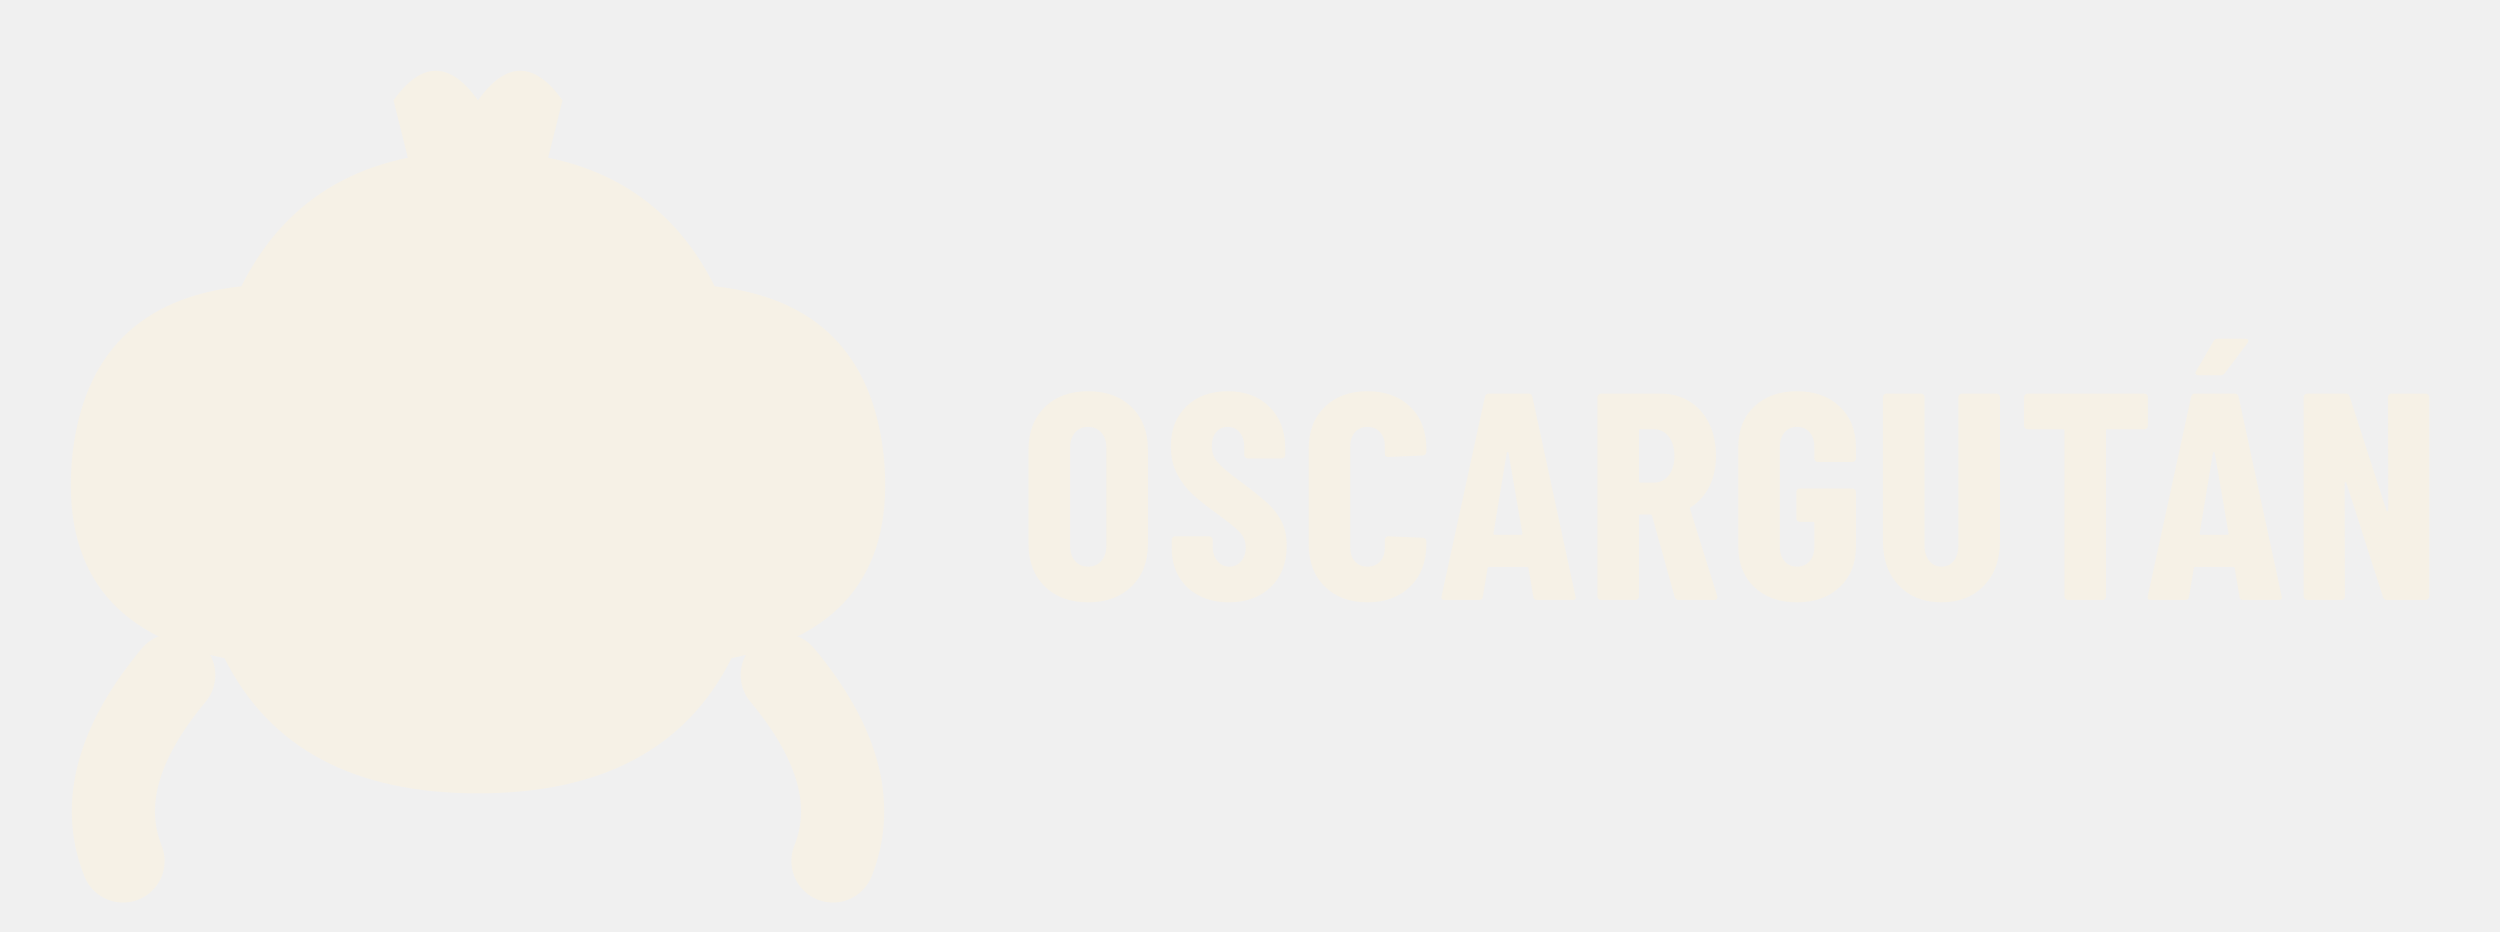
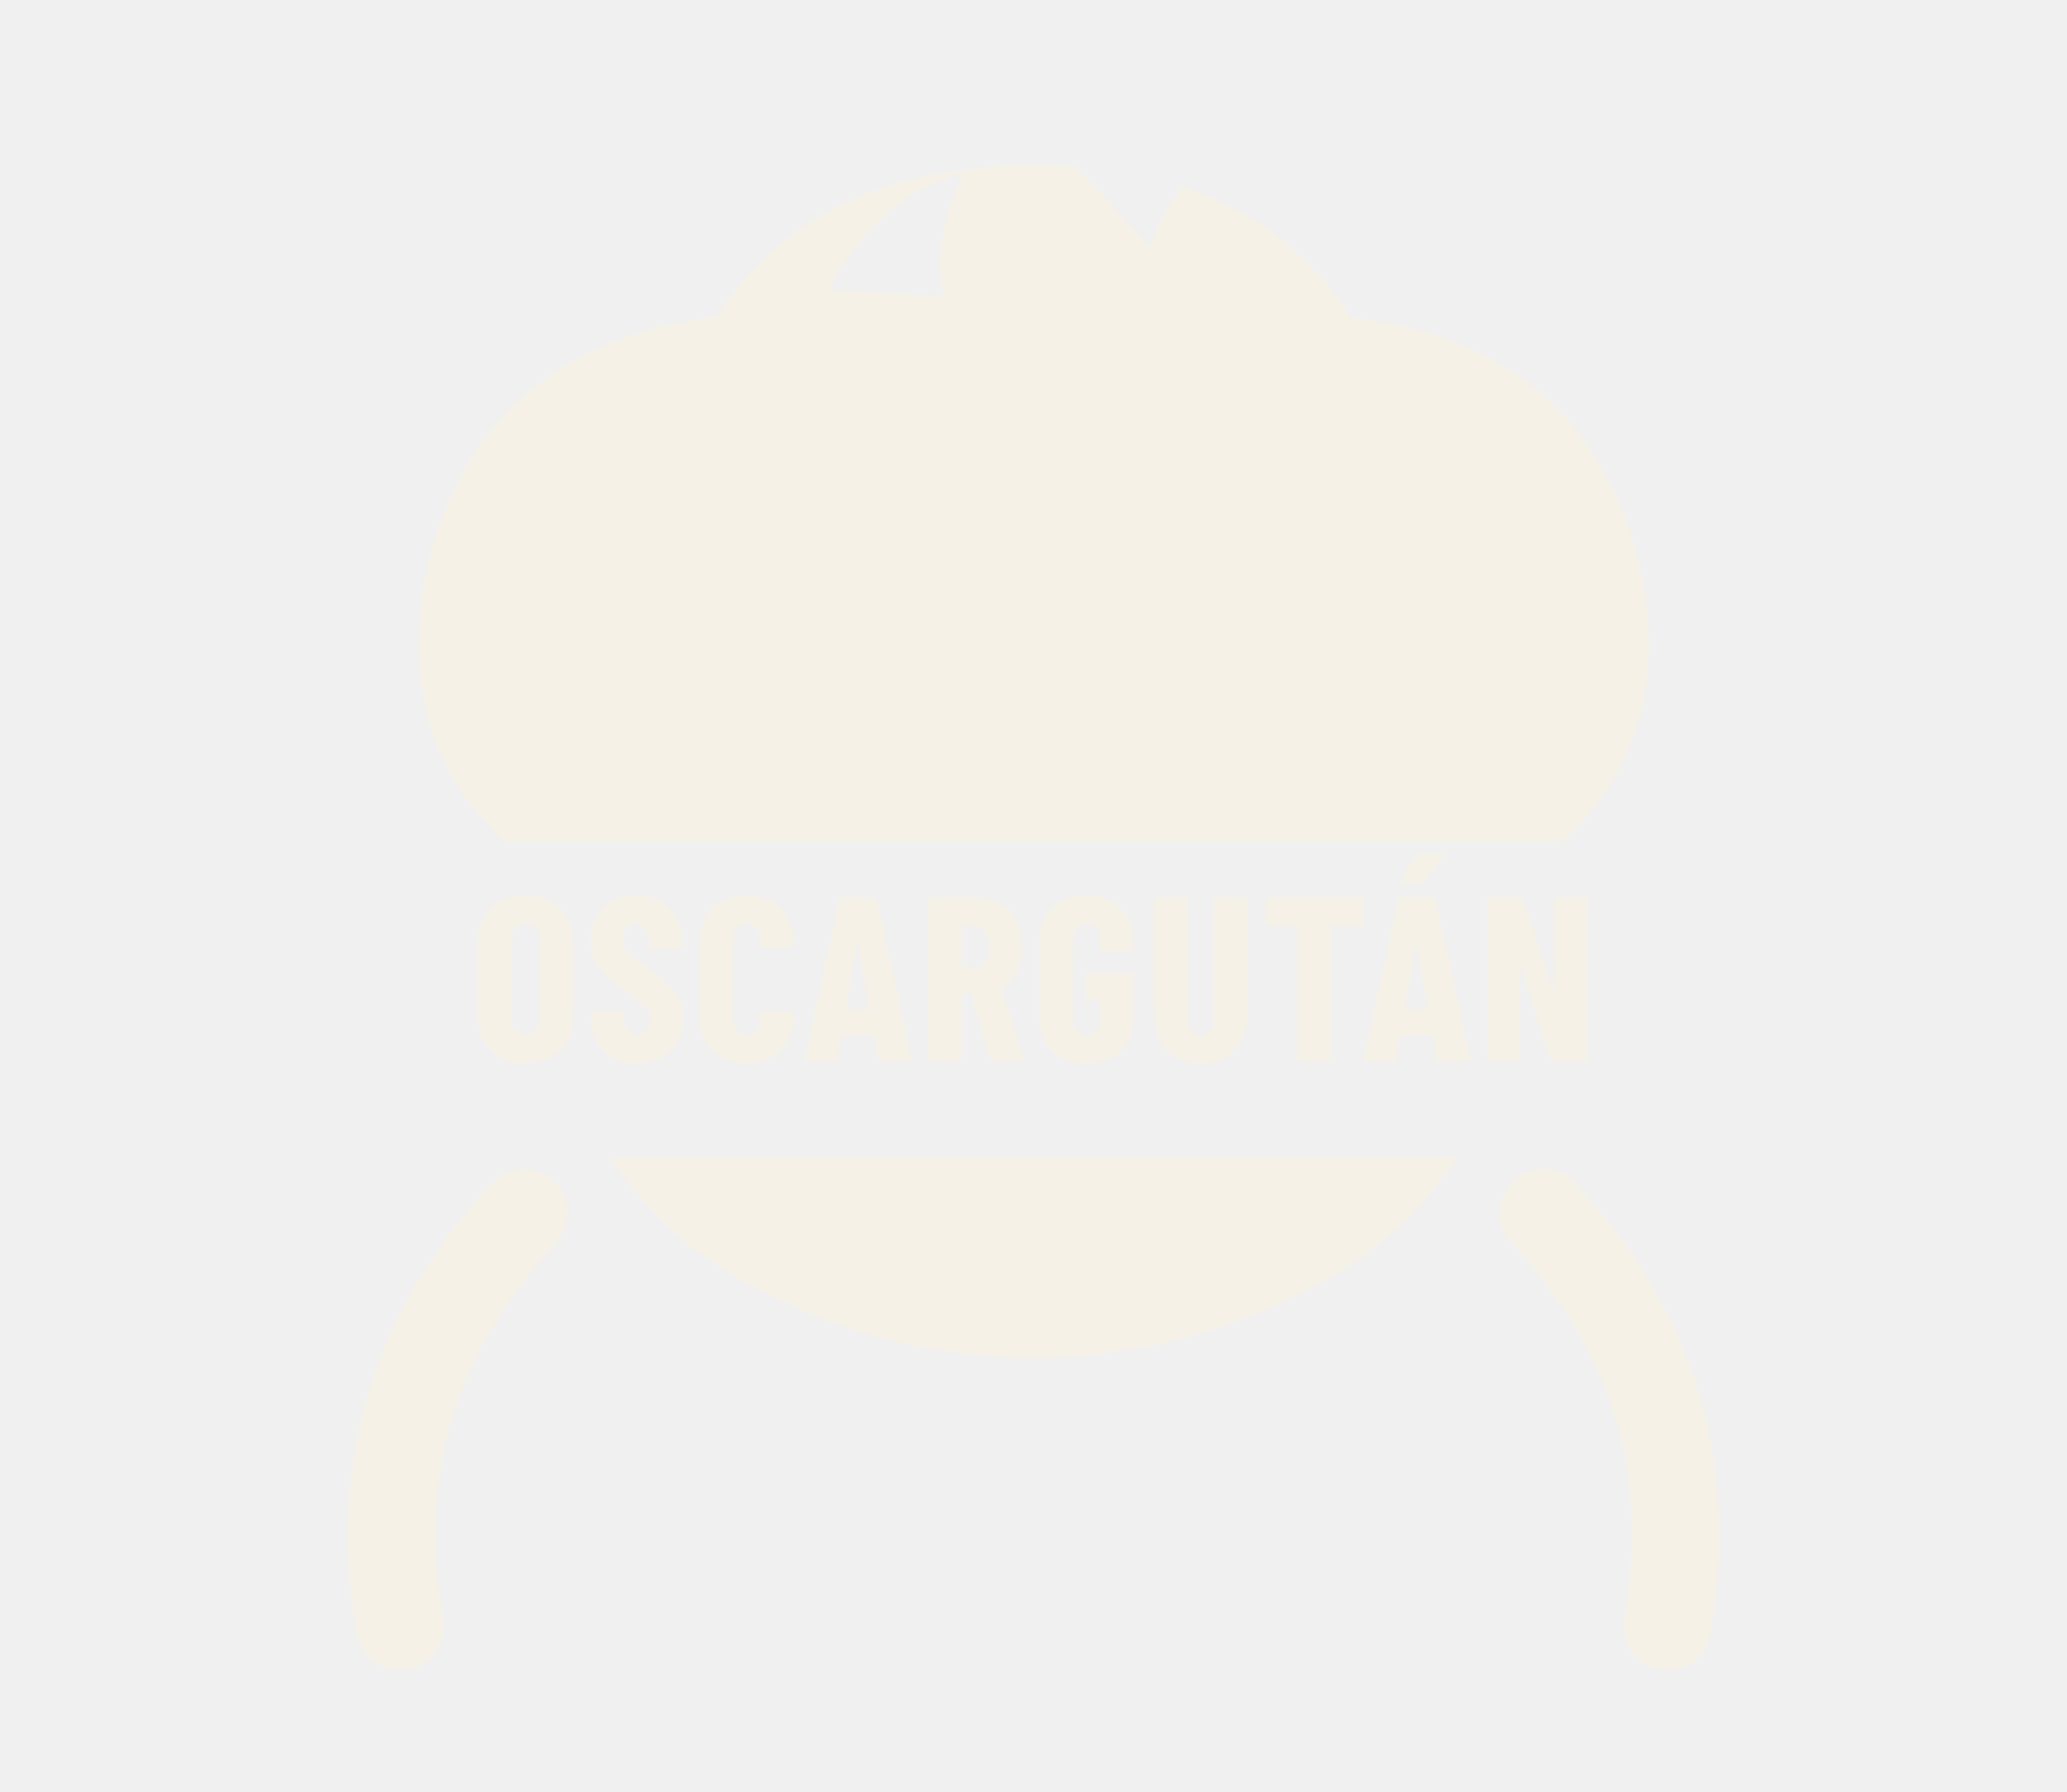
- <svg xmlns="http://www.w3.org/2000/svg" viewBox="-5.64 0.95 254.39 94.81">
-   <g transform="translate(0 6) scale(0.86)">
-     <path fill="#F6F1E6" d="M50 12 q20 0 28 16 q18 2 20 20 q2 20 -18 24 q-8 16 -30 16 -22 0 -30 -16 Q0 68 2 48 Q4 30 22 28 Q30 12 50 12 Z" />
-     <path fill="#F6F1E6" d="M40 6 q5 -7 10 0 q5 -7 10 0 l-2 8 H42 Z" />
-     <g fill="none" stroke="#F6F1E6" stroke-width="9.84" stroke-linecap="round" stroke-linejoin="round">
-       <path d="M14 74 q-10 12 -6 22 M86 74 q10 12 6 22" />
-     </g>
+ <svg xmlns="http://www.w3.org/2000/svg" viewBox="0 0 300 260">
+   <mask id="m-17" maskUnits="userSpaceOnUse" x="0" y="0" width="300" height="260">
+     <path fill="#fff" d="M150 24 q32 0 46 22 q34 4 42 36 q6 28 -16 44 q0 46 -34 62 q-18 9 -38 9 q-20 0 -38 -9 q-34 -16 -34 -62 q-22 -16 -16 -44 q8 -32 42 -36 q14 -22 46 -22 Z" />
+     <rect x="58" y="122" width="184" height="46" fill="#000" />
+     <path fill="#000" d="M120 42 q8 -14 20 -17 q-5 10 -3 18 Z M156 24 q11 -7 22 -3 q-9 7 -11 15 Z" />
+   </mask>
+   <rect x="0" y="0" width="300" height="260" fill="#F6F1E6" mask="url(#m-17)" />
+   <path fill="#F6F1E6" d="M76.231 154.272Q73.103 154.272 71.233 152.436Q69.363 150.6 69.363 147.54L69.363 147.54L69.363 136.66Q69.363 133.6 71.233 131.764Q73.103 129.928 76.231 129.928L76.231 129.928Q79.359 129.928 81.246 131.764Q83.133 133.6 83.133 136.66L83.133 136.66L83.133 147.54Q83.133 150.6 81.246 152.436Q79.359 154.272 76.231 154.272L76.231 154.272M76.231 150.158Q77.183 150.158 77.761 149.495Q78.339 148.832 78.339 147.744L78.339 147.744L78.339 136.456Q78.339 135.368 77.761 134.705Q77.183 134.042 76.231 134.042L76.231 134.042Q75.279 134.042 74.718 134.705Q74.157 135.368 74.157 136.456L74.157 136.456L74.157 147.744Q74.157 148.832 74.718 149.495Q75.279 150.158 76.231 150.158L76.231 150.158" />
+   <path fill="#F6F1E6" transform="translate(0.500 0)" d="M91.905 154.272Q89.933 154.272 88.437 153.49Q86.941 152.708 86.125 151.297Q85.309 149.886 85.309 148.05L85.309 148.05L85.309 147.064Q85.309 146.894 85.428 146.775Q85.547 146.656 85.717 146.656L85.717 146.656L89.627 146.656Q89.797 146.656 89.916 146.775Q90.035 146.894 90.035 147.064L90.035 147.064L90.035 147.812Q90.035 148.866 90.579 149.512Q91.123 150.158 91.939 150.158L91.939 150.158Q92.755 150.158 93.299 149.546Q93.843 148.934 93.843 147.948L93.843 147.948Q93.843 146.928 93.163 146.197Q92.483 145.466 90.511 144.038L90.511 144.038Q88.811 142.814 87.757 141.862Q86.703 140.91 85.955 139.516Q85.207 138.122 85.207 136.286L85.207 136.286Q85.207 133.396 87.009 131.662Q88.811 129.928 91.769 129.928L91.769 129.928Q94.761 129.928 96.58 131.73Q98.399 133.532 98.399 136.456L98.399 136.456L98.399 137.272Q98.399 137.442 98.28 137.561Q98.161 137.68 97.991 137.68L97.991 137.68L94.081 137.68Q93.911 137.68 93.792 137.561Q93.673 137.442 93.673 137.272L93.673 137.272L93.673 136.354Q93.673 135.3 93.146 134.671Q92.619 134.042 91.769 134.042L91.769 134.042Q90.953 134.042 90.443 134.637Q89.933 135.232 89.933 136.286L89.933 136.286Q89.933 137.306 90.579 138.088Q91.225 138.87 93.129 140.264L93.129 140.264Q95.237 141.828 96.308 142.797Q97.379 143.766 97.974 144.939Q98.569 146.112 98.569 147.744L98.569 147.744Q98.569 150.736 96.733 152.504Q94.897 154.272 91.905 154.272L91.905 154.272" />
+   <path fill="#F6F1E6" transform="translate(1.000 0)" d="M107.307 154.272Q104.247 154.272 102.394 152.453Q100.541 150.634 100.541 147.574L100.541 147.574L100.541 136.558Q100.541 133.532 102.394 131.73Q104.247 129.928 107.307 129.928L107.307 129.928Q110.401 129.928 112.254 131.73Q114.107 133.532 114.107 136.558L114.107 136.558L114.107 136.932Q114.107 137.102 113.988 137.221Q113.869 137.34 113.699 137.34L113.699 137.34L109.721 137.51Q109.313 137.51 109.313 137.136L109.313 137.136L109.313 136.252Q109.313 135.266 108.769 134.654Q108.225 134.042 107.307 134.042L107.307 134.042Q106.423 134.042 105.879 134.654Q105.335 135.266 105.335 136.252L105.335 136.252L105.335 147.982Q105.335 148.968 105.879 149.563Q106.423 150.158 107.307 150.158L107.307 150.158Q108.225 150.158 108.769 149.563Q109.313 148.968 109.313 147.982L109.313 147.982L109.313 147.064Q109.313 146.894 109.432 146.775Q109.551 146.656 109.721 146.656L109.721 146.656L113.699 146.826Q113.869 146.826 113.988 146.945Q114.107 147.064 114.107 147.234L114.107 147.234L114.107 147.574Q114.107 150.634 112.237 152.453Q110.367 154.272 107.307 154.272L107.307 154.272" />
+   <path fill="#F6F1E6" transform="translate(1.500 0)" d="M126.313 154Q125.905 154 125.871 153.626L125.871 153.626L125.327 150.362Q125.327 150.192 125.123 150.192L125.123 150.192L120.805 150.192Q120.601 150.192 120.601 150.362L120.601 150.362L120.057 153.626Q120.023 154 119.615 154L119.615 154L115.637 154Q115.195 154 115.297 153.558L115.297 153.558L120.295 130.574Q120.363 130.2 120.737 130.2L120.737 130.2L125.327 130.2Q125.701 130.2 125.769 130.574L125.769 130.574L130.733 153.558L130.767 153.694Q130.767 154 130.393 154L130.393 154L126.313 154M121.281 146.316Q121.281 146.486 121.417 146.486L121.417 146.486L124.477 146.486Q124.647 146.486 124.613 146.316L124.613 146.316L123.015 137.034Q122.981 136.932 122.913 136.932Q122.845 136.932 122.811 137.034L122.811 137.034L121.281 146.316" />
+   <path fill="#F6F1E6" transform="translate(2.000 0)" d="M142.089 154Q141.715 154 141.613 153.66L141.613 153.66L138.995 144.276Q138.927 144.14 138.825 144.14L138.825 144.14L137.669 144.14Q137.499 144.14 137.499 144.31L137.499 144.31L137.499 153.592Q137.499 153.762 137.38 153.881Q137.261 154 137.091 154L137.091 154L133.113 154Q132.943 154 132.824 153.881Q132.705 153.762 132.705 153.592L132.705 153.592L132.705 130.608Q132.705 130.438 132.824 130.319Q132.943 130.2 133.113 130.2L133.113 130.2L139.981 130.2Q141.851 130.2 143.313 131.101Q144.775 132.002 145.574 133.634Q146.373 135.266 146.373 137.374L146.373 137.374Q146.373 139.38 145.608 140.91Q144.843 142.44 143.483 143.29L143.483 143.29Q143.415 143.324 143.381 143.375Q143.347 143.426 143.381 143.494L143.381 143.494L146.509 153.524L146.543 153.66Q146.543 154 146.169 154L146.169 154L142.089 154M137.669 134.314Q137.499 134.314 137.499 134.484L137.499 134.484L137.499 140.298Q137.499 140.468 137.669 140.468L137.669 140.468L139.199 140.468Q140.253 140.468 140.916 139.635Q141.579 138.802 141.579 137.408L141.579 137.408Q141.579 135.98 140.916 135.147Q140.253 134.314 139.199 134.314L139.199 134.314L137.669 134.314" />
+   <path fill="#F6F1E6" transform="translate(2.500 0)" d="M155.145 154.272Q152.085 154.272 150.232 152.521Q148.379 150.77 148.379 147.846L148.379 147.846L148.379 136.354Q148.379 133.43 150.232 131.679Q152.085 129.928 155.145 129.928L155.145 129.928Q158.205 129.928 160.075 131.696Q161.945 133.464 161.945 136.388L161.945 136.388L161.945 137.68Q161.945 137.85 161.826 137.969Q161.707 138.088 161.537 138.088L161.537 138.088L157.559 138.088Q157.389 138.088 157.27 137.969Q157.151 137.85 157.151 137.68L157.151 137.68L157.151 136.32Q157.151 135.3 156.607 134.671Q156.063 134.042 155.145 134.042L155.145 134.042Q154.261 134.042 153.717 134.671Q153.173 135.3 153.173 136.32L153.173 136.32L153.173 147.88Q153.173 148.9 153.717 149.529Q154.261 150.158 155.145 150.158L155.145 150.158Q156.063 150.158 156.607 149.529Q157.151 148.9 157.151 147.88L157.151 147.88L157.151 145.16Q157.151 144.99 156.981 144.99L156.981 144.99L155.485 144.99Q155.315 144.99 155.196 144.871Q155.077 144.752 155.077 144.582L155.077 144.582L155.077 141.556Q155.077 141.386 155.196 141.267Q155.315 141.148 155.485 141.148L155.485 141.148L161.537 141.148Q161.707 141.148 161.826 141.267Q161.945 141.386 161.945 141.556L161.945 141.556L161.945 147.846Q161.945 150.77 160.075 152.521Q158.205 154.272 155.145 154.272L155.145 154.272" />
+   <path fill="#F6F1E6" transform="translate(3.000 0)" d="M171.261 154.272Q168.201 154.272 166.348 152.351Q164.495 150.43 164.495 147.234L164.495 147.234L164.495 130.608Q164.495 130.438 164.614 130.319Q164.733 130.2 164.903 130.2L164.903 130.2L168.881 130.2Q169.051 130.2 169.17 130.319Q169.289 130.438 169.289 130.608L169.289 130.608L169.289 147.71Q169.289 148.798 169.833 149.478Q170.377 150.158 171.261 150.158L171.261 150.158Q172.145 150.158 172.672 149.478Q173.199 148.798 173.199 147.71L173.199 147.71L173.199 130.608Q173.199 130.438 173.318 130.319Q173.437 130.2 173.607 130.2L173.607 130.2L177.585 130.2Q177.755 130.2 177.874 130.319Q177.993 130.438 177.993 130.608L177.993 130.608L177.993 147.234Q177.993 150.43 176.14 152.351Q174.287 154.272 171.261 154.272L171.261 154.272" />
+   <path fill="#F6F1E6" transform="translate(3.500 0)" d="M194.075 130.2Q194.245 130.2 194.364 130.319Q194.483 130.438 194.483 130.608L194.483 130.608L194.483 133.906Q194.483 134.076 194.364 134.195Q194.245 134.314 194.075 134.314L194.075 134.314L189.825 134.314Q189.655 134.314 189.655 134.484L189.655 134.484L189.655 153.592Q189.655 153.762 189.536 153.881Q189.417 154 189.247 154L189.247 154L185.269 154Q185.099 154 184.98 153.881Q184.861 153.762 184.861 153.592L184.861 153.592L184.861 134.484Q184.861 134.314 184.691 134.314L184.691 134.314L180.611 134.314Q180.441 134.314 180.322 134.195Q180.203 134.076 180.203 133.906L180.203 133.906L180.203 130.608Q180.203 130.438 180.322 130.319Q180.441 130.2 180.611 130.2L180.611 130.2L194.075 130.2" />
+   <path fill="#F6F1E6" transform="translate(4.000 0)" d="M204.921 154Q204.513 154 204.479 153.626L204.479 153.626L203.935 150.362Q203.935 150.192 203.731 150.192L203.731 150.192L199.413 150.192Q199.209 150.192 199.209 150.362L199.209 150.362L198.665 153.626Q198.631 154 198.223 154L198.223 154L194.245 154Q193.803 154 193.905 153.558L193.905 153.558L198.903 130.574Q198.971 130.2 199.345 130.2L199.345 130.2L203.935 130.2Q204.309 130.2 204.377 130.574L204.377 130.574L209.341 153.558L209.375 153.694Q209.375 154 209.001 154L209.001 154L204.921 154M199.889 146.316Q199.889 146.486 200.025 146.486L200.025 146.486L203.085 146.486Q203.255 146.486 203.221 146.316L203.221 146.316L201.623 137.034Q201.589 136.932 201.521 136.932Q201.453 136.932 201.419 137.034L201.419 137.034L199.889 146.316M199.787 128.092Q199.549 128.092 199.447 127.956Q199.345 127.82 199.481 127.616L199.481 127.616L201.487 124.148Q201.623 123.876 201.997 123.876L201.997 123.876L205.159 123.876Q205.499 123.876 205.499 124.114L205.499 124.114Q205.499 124.216 205.397 124.386L205.397 124.386L202.779 127.854Q202.575 128.092 202.303 128.092L202.303 128.092L199.787 128.092" />
+   <path fill="#F6F1E6" transform="translate(4.500 0)" d="M221.037 130.608Q221.037 130.438 221.156 130.319Q221.275 130.2 221.445 130.2L221.445 130.2L225.389 130.2Q225.559 130.2 225.678 130.319Q225.797 130.438 225.797 130.608L225.797 130.608L225.797 153.592Q225.797 153.762 225.678 153.881Q225.559 154 225.389 154L225.389 154L220.901 154Q220.561 154 220.459 153.66L220.459 153.66L216.243 140.502Q216.209 140.4 216.124 140.417Q216.039 140.434 216.039 140.536L216.039 140.536L216.073 153.592Q216.073 153.762 215.954 153.881Q215.835 154 215.665 154L215.665 154L211.721 154Q211.551 154 211.432 153.881Q211.313 153.762 211.313 153.592L211.313 153.592L211.313 130.608Q211.313 130.438 211.432 130.319Q211.551 130.2 211.721 130.2L211.721 130.2L216.175 130.2Q216.515 130.2 216.617 130.54L216.617 130.54L220.867 143.698Q220.901 143.8 220.986 143.783Q221.071 143.766 221.071 143.664L221.071 143.664L221.037 130.608" />
+   <g stroke="#F6F1E6" stroke-width="12.67" stroke-linecap="round" fill="none">
+     <path d="M76 176 q-24 26 -18 60 M224 176 q24 26 18 60" />
  </g>
-   <path fill="#F6F1E6" d="M105.08 62.24Q102.32 62.24 100.67 60.62Q99.02 59 99.02 56.3L99.02 56.3L99.02 46.7Q99.02 44 100.67 42.38Q102.32 40.76 105.08 40.76L105.08 40.76Q107.84 40.76 109.505 42.38Q111.17 44 111.17 46.7L111.17 46.7L111.17 56.3Q111.17 59 109.505 60.62Q107.84 62.24 105.08 62.24L105.08 62.24M105.08 58.61Q105.92 58.61 106.43 58.025Q106.94 57.44 106.94 56.48L106.94 56.48L106.94 46.52Q106.94 45.56 106.43 44.975Q105.92 44.39 105.08 44.39L105.08 44.39Q104.24 44.39 103.745 44.975Q103.25 45.56 103.25 46.52L103.25 46.52L103.25 56.48Q103.25 57.44 103.745 58.025Q104.24 58.61 105.08 58.61L105.08 58.61" />
-   <path fill="#F6F1E6" transform="translate(0.500 0)" d="M118.91 62.24Q117.17 62.24 115.85 61.55Q114.53 60.86 113.81 59.615Q113.09 58.37 113.09 56.75L113.09 56.75L113.09 55.88Q113.09 55.73 113.195 55.625Q113.3 55.52 113.45 55.52L113.45 55.52L116.9 55.52Q117.05 55.52 117.155 55.625Q117.26 55.73 117.26 55.88L117.26 55.88L117.26 56.54Q117.26 57.47 117.74 58.04Q118.22 58.61 118.94 58.61L118.94 58.61Q119.66 58.61 120.14 58.07Q120.62 57.53 120.62 56.66L120.62 56.66Q120.62 55.76 120.02 55.115Q119.42 54.47 117.68 53.21L117.68 53.21Q116.18 52.13 115.25 51.29Q114.32 50.45 113.66 49.22Q113 47.99 113 46.37L113 46.37Q113 43.82 114.59 42.29Q116.18 40.76 118.79 40.76L118.79 40.76Q121.43 40.76 123.035 42.35Q124.64 43.94 124.64 46.52L124.64 46.52L124.64 47.24Q124.64 47.39 124.535 47.495Q124.43 47.6 124.28 47.6L124.28 47.6L120.83 47.6Q120.68 47.6 120.575 47.495Q120.47 47.39 120.47 47.24L120.47 47.24L120.47 46.43Q120.47 45.5 120.005 44.945Q119.54 44.39 118.79 44.39L118.79 44.39Q118.07 44.39 117.62 44.915Q117.17 45.44 117.17 46.37L117.17 46.37Q117.17 47.27 117.74 47.96Q118.31 48.65 119.99 49.88L119.99 49.88Q121.85 51.26 122.795 52.115Q123.74 52.97 124.265 54.005Q124.79 55.04 124.79 56.48L124.79 56.48Q124.79 59.12 123.17 60.68Q121.55 62.24 118.91 62.24L118.91 62.24" />
-   <path fill="#F6F1E6" transform="translate(1.000 0)" d="M132.5 62.24Q129.8 62.24 128.165 60.635Q126.53 59.03 126.53 56.33L126.53 56.33L126.53 46.61Q126.53 43.94 128.165 42.35Q129.8 40.76 132.5 40.76L132.5 40.76Q135.23 40.76 136.865 42.35Q138.5 43.94 138.5 46.61L138.5 46.61L138.5 46.94Q138.5 47.09 138.395 47.195Q138.29 47.3 138.14 47.3L138.14 47.3L134.63 47.45Q134.27 47.45 134.27 47.12L134.27 47.12L134.27 46.34Q134.27 45.47 133.79 44.93Q133.31 44.39 132.5 44.39L132.5 44.39Q131.72 44.39 131.24 44.93Q130.76 45.47 130.76 46.34L130.76 46.34L130.76 56.69Q130.76 57.56 131.24 58.085Q131.72 58.61 132.5 58.61L132.5 58.61Q133.31 58.61 133.79 58.085Q134.27 57.56 134.27 56.69L134.27 56.69L134.27 55.88Q134.27 55.73 134.375 55.625Q134.48 55.52 134.63 55.52L134.63 55.52L138.14 55.67Q138.29 55.67 138.395 55.775Q138.5 55.88 138.5 56.03L138.5 56.03L138.5 56.33Q138.5 59.03 136.85 60.635Q135.2 62.24 132.5 62.24L132.5 62.24" />
-   <path fill="#F6F1E6" transform="translate(1.500 0)" d="M149.27 62Q148.91 62 148.88 61.67L148.88 61.67L148.4 58.79Q148.4 58.64 148.22 58.64L148.22 58.64L144.41 58.64Q144.23 58.64 144.23 58.79L144.23 58.79L143.75 61.67Q143.72 62 143.36 62L143.36 62L139.85 62Q139.46 62 139.55 61.61L139.55 61.61L143.96 41.33Q144.02 41 144.35 41L144.35 41L148.4 41Q148.73 41 148.79 41.33L148.79 41.33L153.17 61.61L153.2 61.73Q153.2 62 152.87 62L152.87 62L149.27 62M144.83 55.22Q144.83 55.37 144.95 55.37L144.95 55.37L147.65 55.37Q147.8 55.37 147.77 55.22L147.77 55.22L146.36 47.03Q146.33 46.94 146.27 46.94Q146.21 46.94 146.18 47.03L146.18 47.03L144.83 55.22" />
-   <path fill="#F6F1E6" transform="translate(2.000 0)" d="M163.19 62Q162.86 62 162.77 61.7L162.77 61.7L160.46 53.42Q160.4 53.3 160.31 53.3L160.31 53.3L159.29 53.3Q159.14 53.3 159.14 53.45L159.14 53.45L159.14 61.64Q159.14 61.79 159.035 61.895Q158.93 62 158.78 62L158.78 62L155.27 62Q155.12 62 155.015 61.895Q154.91 61.79 154.91 61.64L154.91 61.64L154.91 41.36Q154.91 41.21 155.015 41.105Q155.12 41 155.27 41L155.27 41L161.33 41Q162.98 41 164.27 41.795Q165.56 42.59 166.265 44.03Q166.97 45.47 166.97 47.33L166.97 47.33Q166.97 49.1 166.295 50.45Q165.62 51.8 164.42 52.55L164.42 52.55Q164.36 52.58 164.33 52.625Q164.3 52.67 164.33 52.73L164.33 52.73L167.09 61.58L167.12 61.7Q167.12 62 166.79 62L166.79 62L163.19 62M159.29 44.63Q159.14 44.63 159.14 44.78L159.14 44.78L159.14 49.91Q159.14 50.06 159.29 50.06L159.29 50.06L160.64 50.06Q161.57 50.06 162.155 49.325Q162.74 48.59 162.74 47.36L162.74 47.36Q162.74 46.1 162.155 45.365Q161.57 44.63 160.64 44.63L160.64 44.63L159.29 44.63" />
-   <path fill="#F6F1E6" transform="translate(2.500 0)" d="M174.71 62.24Q172.01 62.24 170.375 60.695Q168.74 59.15 168.74 56.57L168.74 56.57L168.74 46.43Q168.74 43.85 170.375 42.305Q172.01 40.76 174.71 40.76L174.71 40.76Q177.41 40.76 179.06 42.32Q180.71 43.88 180.71 46.46L180.71 46.46L180.71 47.6Q180.71 47.75 180.605 47.855Q180.5 47.96 180.35 47.96L180.35 47.96L176.84 47.96Q176.69 47.96 176.585 47.855Q176.48 47.75 176.48 47.6L176.48 47.6L176.48 46.4Q176.48 45.5 176 44.945Q175.52 44.39 174.71 44.39L174.71 44.39Q173.93 44.39 173.45 44.945Q172.97 45.5 172.97 46.4L172.97 46.4L172.97 56.6Q172.97 57.5 173.45 58.055Q173.93 58.61 174.71 58.61L174.71 58.61Q175.52 58.61 176 58.055Q176.48 57.5 176.48 56.6L176.48 56.6L176.48 54.2Q176.48 54.05 176.33 54.05L176.33 54.05L175.01 54.05Q174.86 54.05 174.755 53.945Q174.65 53.84 174.65 53.69L174.65 53.69L174.65 51.02Q174.65 50.87 174.755 50.765Q174.86 50.66 175.01 50.66L175.01 50.66L180.35 50.66Q180.5 50.66 180.605 50.765Q180.71 50.87 180.71 51.02L180.71 51.02L180.71 56.57Q180.71 59.15 179.06 60.695Q177.41 62.24 174.71 62.24L174.71 62.24" />
-   <path fill="#F6F1E6" transform="translate(3.000 0)" d="M188.93 62.24Q186.23 62.24 184.595 60.545Q182.96 58.85 182.96 56.03L182.96 56.03L182.96 41.36Q182.96 41.21 183.065 41.105Q183.17 41 183.32 41L183.32 41L186.83 41Q186.98 41 187.085 41.105Q187.19 41.21 187.19 41.36L187.19 41.36L187.19 56.45Q187.19 57.41 187.67 58.01Q188.15 58.61 188.93 58.61L188.93 58.61Q189.71 58.61 190.175 58.01Q190.64 57.41 190.64 56.45L190.64 56.45L190.64 41.36Q190.64 41.21 190.745 41.105Q190.85 41 191 41L191 41L194.51 41Q194.66 41 194.765 41.105Q194.87 41.21 194.87 41.36L194.87 41.36L194.87 56.03Q194.87 58.85 193.235 60.545Q191.6 62.24 188.93 62.24L188.93 62.24" />
-   <path fill="#F6F1E6" transform="translate(3.500 0)" d="M209.06 41Q209.21 41 209.315 41.105Q209.42 41.21 209.42 41.36L209.42 41.36L209.42 44.27Q209.42 44.42 209.315 44.525Q209.21 44.63 209.06 44.63L209.06 44.63L205.31 44.63Q205.16 44.63 205.16 44.78L205.16 44.78L205.16 61.64Q205.16 61.79 205.055 61.895Q204.95 62 204.8 62L204.8 62L201.29 62Q201.14 62 201.035 61.895Q200.93 61.79 200.93 61.64L200.93 61.64L200.93 44.78Q200.93 44.63 200.78 44.63L200.78 44.63L197.18 44.63Q197.03 44.63 196.925 44.525Q196.82 44.42 196.82 44.27L196.82 44.27L196.82 41.36Q196.82 41.21 196.925 41.105Q197.03 41 197.18 41L197.18 41L209.06 41" />
-   <path fill="#F6F1E6" transform="translate(4.000 0)" d="M218.63 62Q218.27 62 218.24 61.67L218.24 61.67L217.76 58.79Q217.76 58.64 217.58 58.64L217.58 58.64L213.77 58.64Q213.59 58.64 213.59 58.79L213.59 58.79L213.11 61.67Q213.08 62 212.72 62L212.72 62L209.21 62Q208.82 62 208.91 61.61L208.91 61.61L213.32 41.33Q213.38 41 213.71 41L213.71 41L217.76 41Q218.09 41 218.15 41.33L218.15 41.33L222.53 61.61L222.56 61.73Q222.56 62 222.23 62L222.23 62L218.63 62M214.19 55.22Q214.19 55.37 214.31 55.37L214.31 55.37L217.01 55.37Q217.16 55.37 217.13 55.22L217.13 55.22L215.72 47.03Q215.69 46.94 215.63 46.94Q215.57 46.94 215.54 47.03L215.54 47.03L214.19 55.22M214.1 39.14Q213.89 39.14 213.8 39.02Q213.71 38.9 213.83 38.72L213.83 38.72L215.6 35.66Q215.72 35.42 216.05 35.42L216.05 35.42L218.84 35.42Q219.14 35.42 219.14 35.63L219.14 35.63Q219.14 35.72 219.05 35.87L219.05 35.87L216.74 38.93Q216.56 39.14 216.32 39.14L216.32 39.14L214.1 39.14" />
-   <path fill="#F6F1E6" transform="translate(4.500 0)" d="M232.85 41.36Q232.85 41.21 232.955 41.105Q233.06 41 233.21 41L233.21 41L236.69 41Q236.84 41 236.945 41.105Q237.05 41.21 237.05 41.36L237.05 41.36L237.05 61.64Q237.05 61.79 236.945 61.895Q236.84 62 236.69 62L236.69 62L232.73 62Q232.43 62 232.34 61.7L232.34 61.7L228.62 50.09Q228.59 50 228.515 50.015Q228.44 50.03 228.44 50.12L228.44 50.12L228.47 61.64Q228.47 61.79 228.365 61.895Q228.26 62 228.11 62L228.11 62L224.63 62Q224.48 62 224.375 61.895Q224.27 61.79 224.27 61.64L224.27 61.64L224.27 41.36Q224.27 41.21 224.375 41.105Q224.48 41 224.63 41L224.63 41L228.56 41Q228.86 41 228.95 41.3L228.95 41.3L232.7 52.91Q232.73 53 232.805 52.985Q232.88 52.97 232.88 52.88L232.88 52.88L232.85 41.36" />
</svg>
